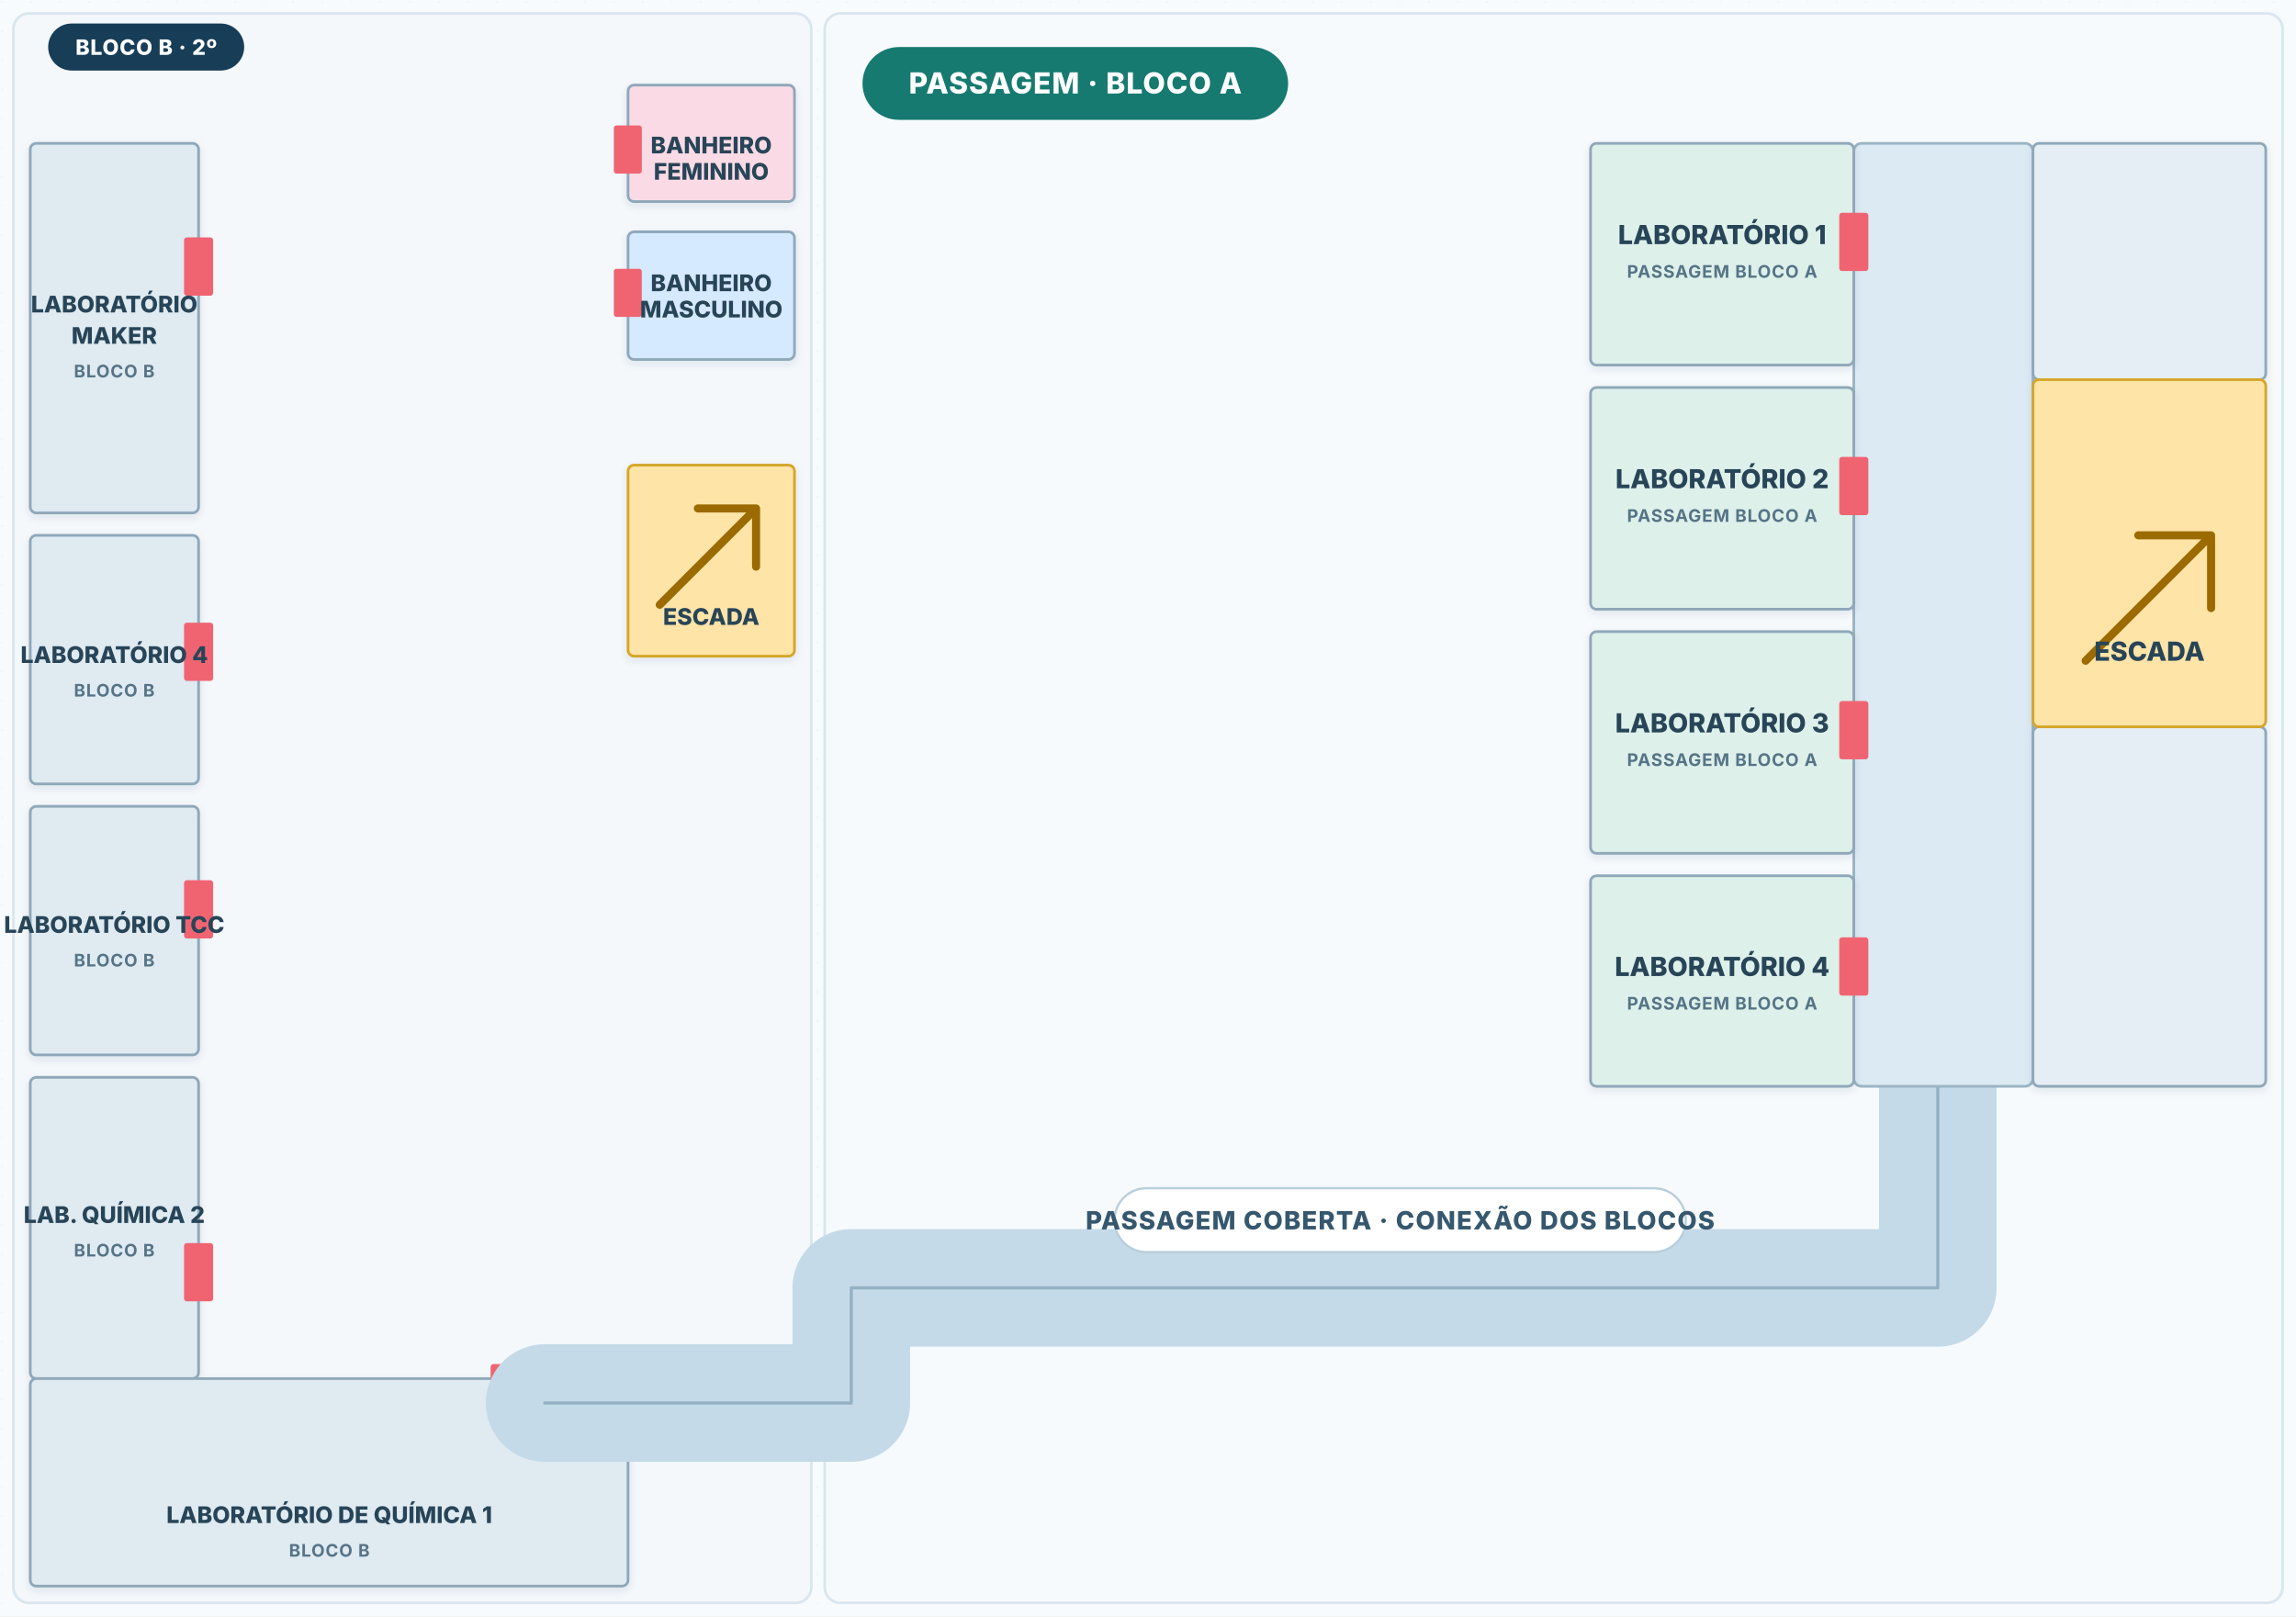
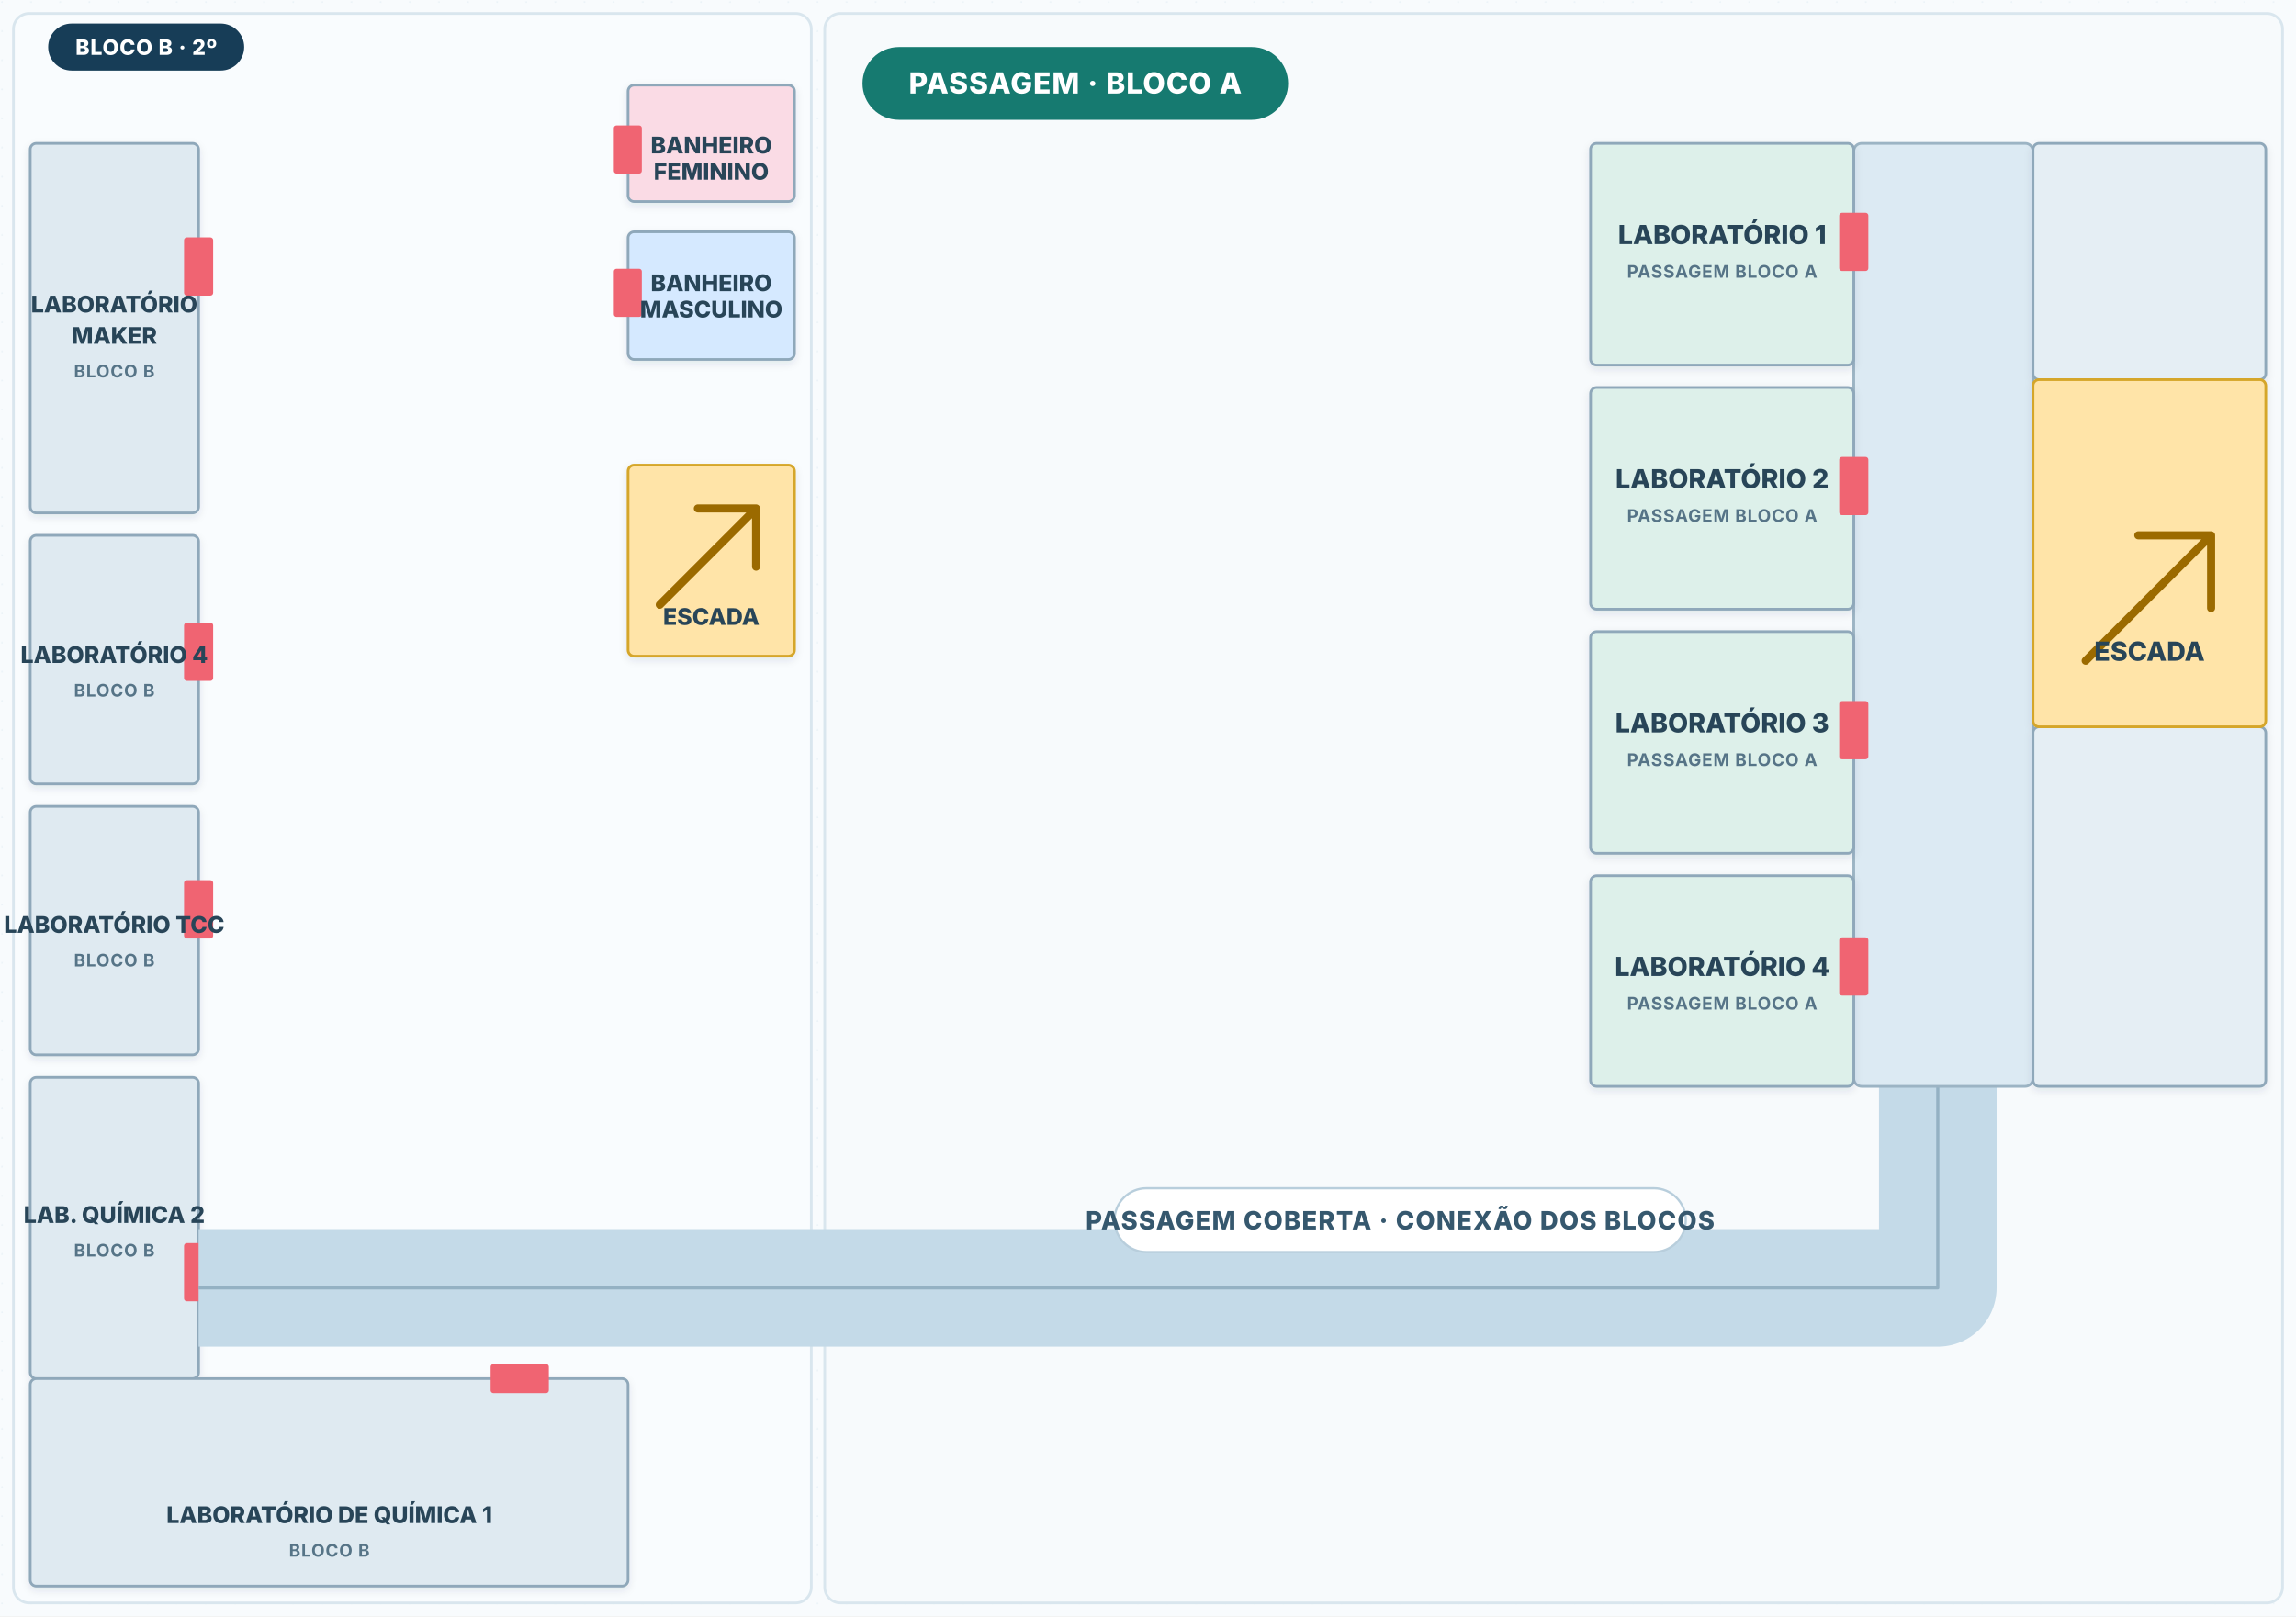
<svg xmlns="http://www.w3.org/2000/svg" width="20498" height="14433" viewBox="0 0 20498 14433" fill="none">
  <defs>
    <filter id="shadow" x="-10%" y="-10%" width="120%" height="125%">
      <feDropShadow dx="0" dy="28" stdDeviation="34" flood-color="#183B56" flood-opacity="0.10" />
    </filter>
    <pattern id="floor-dots" width="260" height="260" patternUnits="userSpaceOnUse">
      <circle cx="18" cy="18" r="8" fill="#C9DDEA" />
    </pattern>
  </defs>
  <rect width="20498" height="14433" fill="#F8FBFD" />
  <rect width="20498" height="14433" fill="url(#floor-dots)" opacity="0.28" />
-   <rect x="120" y="120" width="7123" height="14193" rx="140" fill="#F4F8FB" stroke="#D9E6EE" stroke-width="24" />
+   <rect x="120" y="120" width="7123" height="14193" rx="140" fill="#F9FCFE" stroke="#D9E6EE" stroke-width="24" />
  <rect x="7363" y="120" width="13015" height="14193" rx="140" fill="#F7FAFC" stroke="#D9E6EE" stroke-width="24" />
  <g font-family="Inter, Arial, sans-serif" font-weight="800">
    <rect x="430" y="210" width="1750" height="420" rx="210" fill="#173D57" />
    <text x="1305" y="490" font-size="190" text-anchor="middle" fill="white" letter-spacing="6">BLOCO B · 2º</text>
    <rect x="7700" y="420" width="3800" height="650" rx="325" fill="#167A70" />
    <text x="9600" y="835" font-size="260" text-anchor="middle" fill="white" letter-spacing="8">PASSAGEM · BLOCO A</text>
  </g>
  <g filter="url(#shadow)" stroke="#8FA8BA" stroke-width="24">
    <rect x="270" y="1280" width="1503" height="3300" rx="54" fill="#DFEAF1" />
    <rect x="270" y="4780" width="1503" height="2220" rx="54" fill="#DFEAF1" />
    <rect x="270" y="7200" width="1503" height="2220" rx="54" fill="#DFEAF1" />
    <rect x="270" y="9620" width="1503" height="2690" rx="54" fill="#DFEAF1" />
    <rect x="270" y="12310" width="5337" height="1853" rx="54" fill="#DFEAF1" />
  </g>
  <g fill="#F06472">
    <rect x="1643" y="2120" width="260" height="520" rx="25" />
    <rect x="1643" y="5560" width="260" height="520" rx="25" />
    <rect x="1643" y="7860" width="260" height="520" rx="25" />
    <rect x="1643" y="11100" width="260" height="520" rx="25" />
    <rect x="4380" y="12180" width="520" height="260" rx="25" />
  </g>
  <g filter="url(#shadow)" stroke="#8FA8BA" stroke-width="24">
    <rect x="5607" y="760" width="1486" height="1040" rx="54" fill="#FADBE5" />
    <rect x="5607" y="2070" width="1486" height="1140" rx="54" fill="#D5E9FF" />
    <rect x="5607" y="4153" width="1486" height="1706" rx="54" fill="#FFE4A8" stroke="#D5A62A" />
  </g>
  <g fill="#F06472">
    <rect x="5480" y="1120" width="250" height="430" rx="24" />
    <rect x="5480" y="2400" width="250" height="430" rx="24" />
  </g>
-   <path d="M4863 12528H7600V11500H17300V9500" stroke="#C4DAE8" stroke-width="1050" stroke-linecap="round" stroke-linejoin="round" />
-   <path d="M4863 12528H7600V11500H17300V9500" stroke="#86A5B9" stroke-width="28" stroke-linecap="round" stroke-linejoin="round" opacity="0.78" />
+   <path d="M1773 11500H17300V9500" stroke="#C4DAE8" stroke-width="1050" stroke-linecap="butt" stroke-linejoin="round" />
+   <path d="M1773 11500H17300V9500" stroke="#86A5B9" stroke-width="28" stroke-linecap="butt" stroke-linejoin="round" opacity="0.78" />
  <g font-family="Inter, Arial, sans-serif" text-anchor="middle">
    <rect x="9950" y="10610" width="5100" height="570" rx="285" fill="#FFFFFF" stroke="#B8CEDC" stroke-width="20" />
    <text x="12500" y="10978" font-size="225" font-weight="800" fill="#36586E" letter-spacing="10">PASSAGEM COBERTA · CONEXÃO DOS BLOCOS</text>
  </g>
  <rect x="16550" y="1280" width="1600" height="8420" rx="70" fill="#DCEAF3" stroke="#9CB4C4" stroke-width="24" />
  <g filter="url(#shadow)" stroke="#8FA8BA" stroke-width="24">
    <rect x="14200" y="1280" width="2350" height="1980" rx="54" fill="#DDF0EA" />
    <rect x="14200" y="3460" width="2350" height="1980" rx="54" fill="#DDF0EA" />
    <rect x="14200" y="5640" width="2350" height="1980" rx="54" fill="#DDF0EA" />
    <rect x="14200" y="7820" width="2350" height="1880" rx="54" fill="#DDF0EA" />
    <rect x="18150" y="1280" width="2078" height="2110" rx="54" fill="#E5EEF4" />
    <rect x="18150" y="6490" width="2078" height="3210" rx="54" fill="#E5EEF4" />
    <rect x="18150" y="3390" width="2078" height="3100" rx="54" fill="#FFE4A8" stroke="#D5A62A" />
  </g>
  <g fill="#F06472">
    <rect x="16420" y="1900" width="260" height="520" rx="25" />
    <rect x="16420" y="4080" width="260" height="520" rx="25" />
    <rect x="16420" y="6260" width="260" height="520" rx="25" />
    <rect x="16420" y="8370" width="260" height="520" rx="25" />
  </g>
  <g stroke="#9B6A00" stroke-width="72" stroke-linecap="round" stroke-linejoin="round">
    <path d="M5890 5400L6750 4540M6750 4540H6230M6750 4540V5060" />
    <path d="M18620 5900L19740 4780M19740 4780H19090M19740 4780V5430" />
  </g>
  <g font-family="Inter, Arial, sans-serif" text-anchor="middle" fill="#284558">
    <g font-size="205" font-weight="800">
      <text x="1020" y="2790">LABORATÓRIO</text>
      <text x="1020" y="3070">MAKER</text>
      <text x="1020" y="5920">LABORATÓRIO 4</text>
      <text x="1020" y="8330">LABORATÓRIO TCC</text>
      <text x="1020" y="10920">LAB. QUÍMICA 2</text>
      <text x="2940" y="13600">LABORATÓRIO DE QUÍMICA 1</text>
      <text x="6350" y="1370">BANHEIRO</text>
      <text x="6350" y="1605">FEMININO</text>
      <text x="6350" y="2600">BANHEIRO</text>
      <text x="6350" y="2835">MASCULINO</text>
      <text x="6350" y="5580">ESCADA</text>
    </g>
    <g font-size="235" font-weight="800">
      <text x="15375" y="2180">LABORATÓRIO 1</text>
      <text x="15375" y="4360">LABORATÓRIO 2</text>
      <text x="15375" y="6540">LABORATÓRIO 3</text>
      <text x="15375" y="8715">LABORATÓRIO 4</text>
      <text x="19190" y="5900">ESCADA</text>
    </g>
    <g font-size="155" font-weight="700" fill="#567487" letter-spacing="7">
      <text x="1020" y="3370">BLOCO B</text>
      <text x="1020" y="6220">BLOCO B</text>
      <text x="1020" y="8630">BLOCO B</text>
      <text x="1020" y="11220">BLOCO B</text>
      <text x="2940" y="13900">BLOCO B</text>
      <text x="15375" y="2480">PASSAGEM BLOCO A</text>
      <text x="15375" y="4660">PASSAGEM BLOCO A</text>
      <text x="15375" y="6840">PASSAGEM BLOCO A</text>
      <text x="15375" y="9015">PASSAGEM BLOCO A</text>
    </g>
  </g>
</svg>
